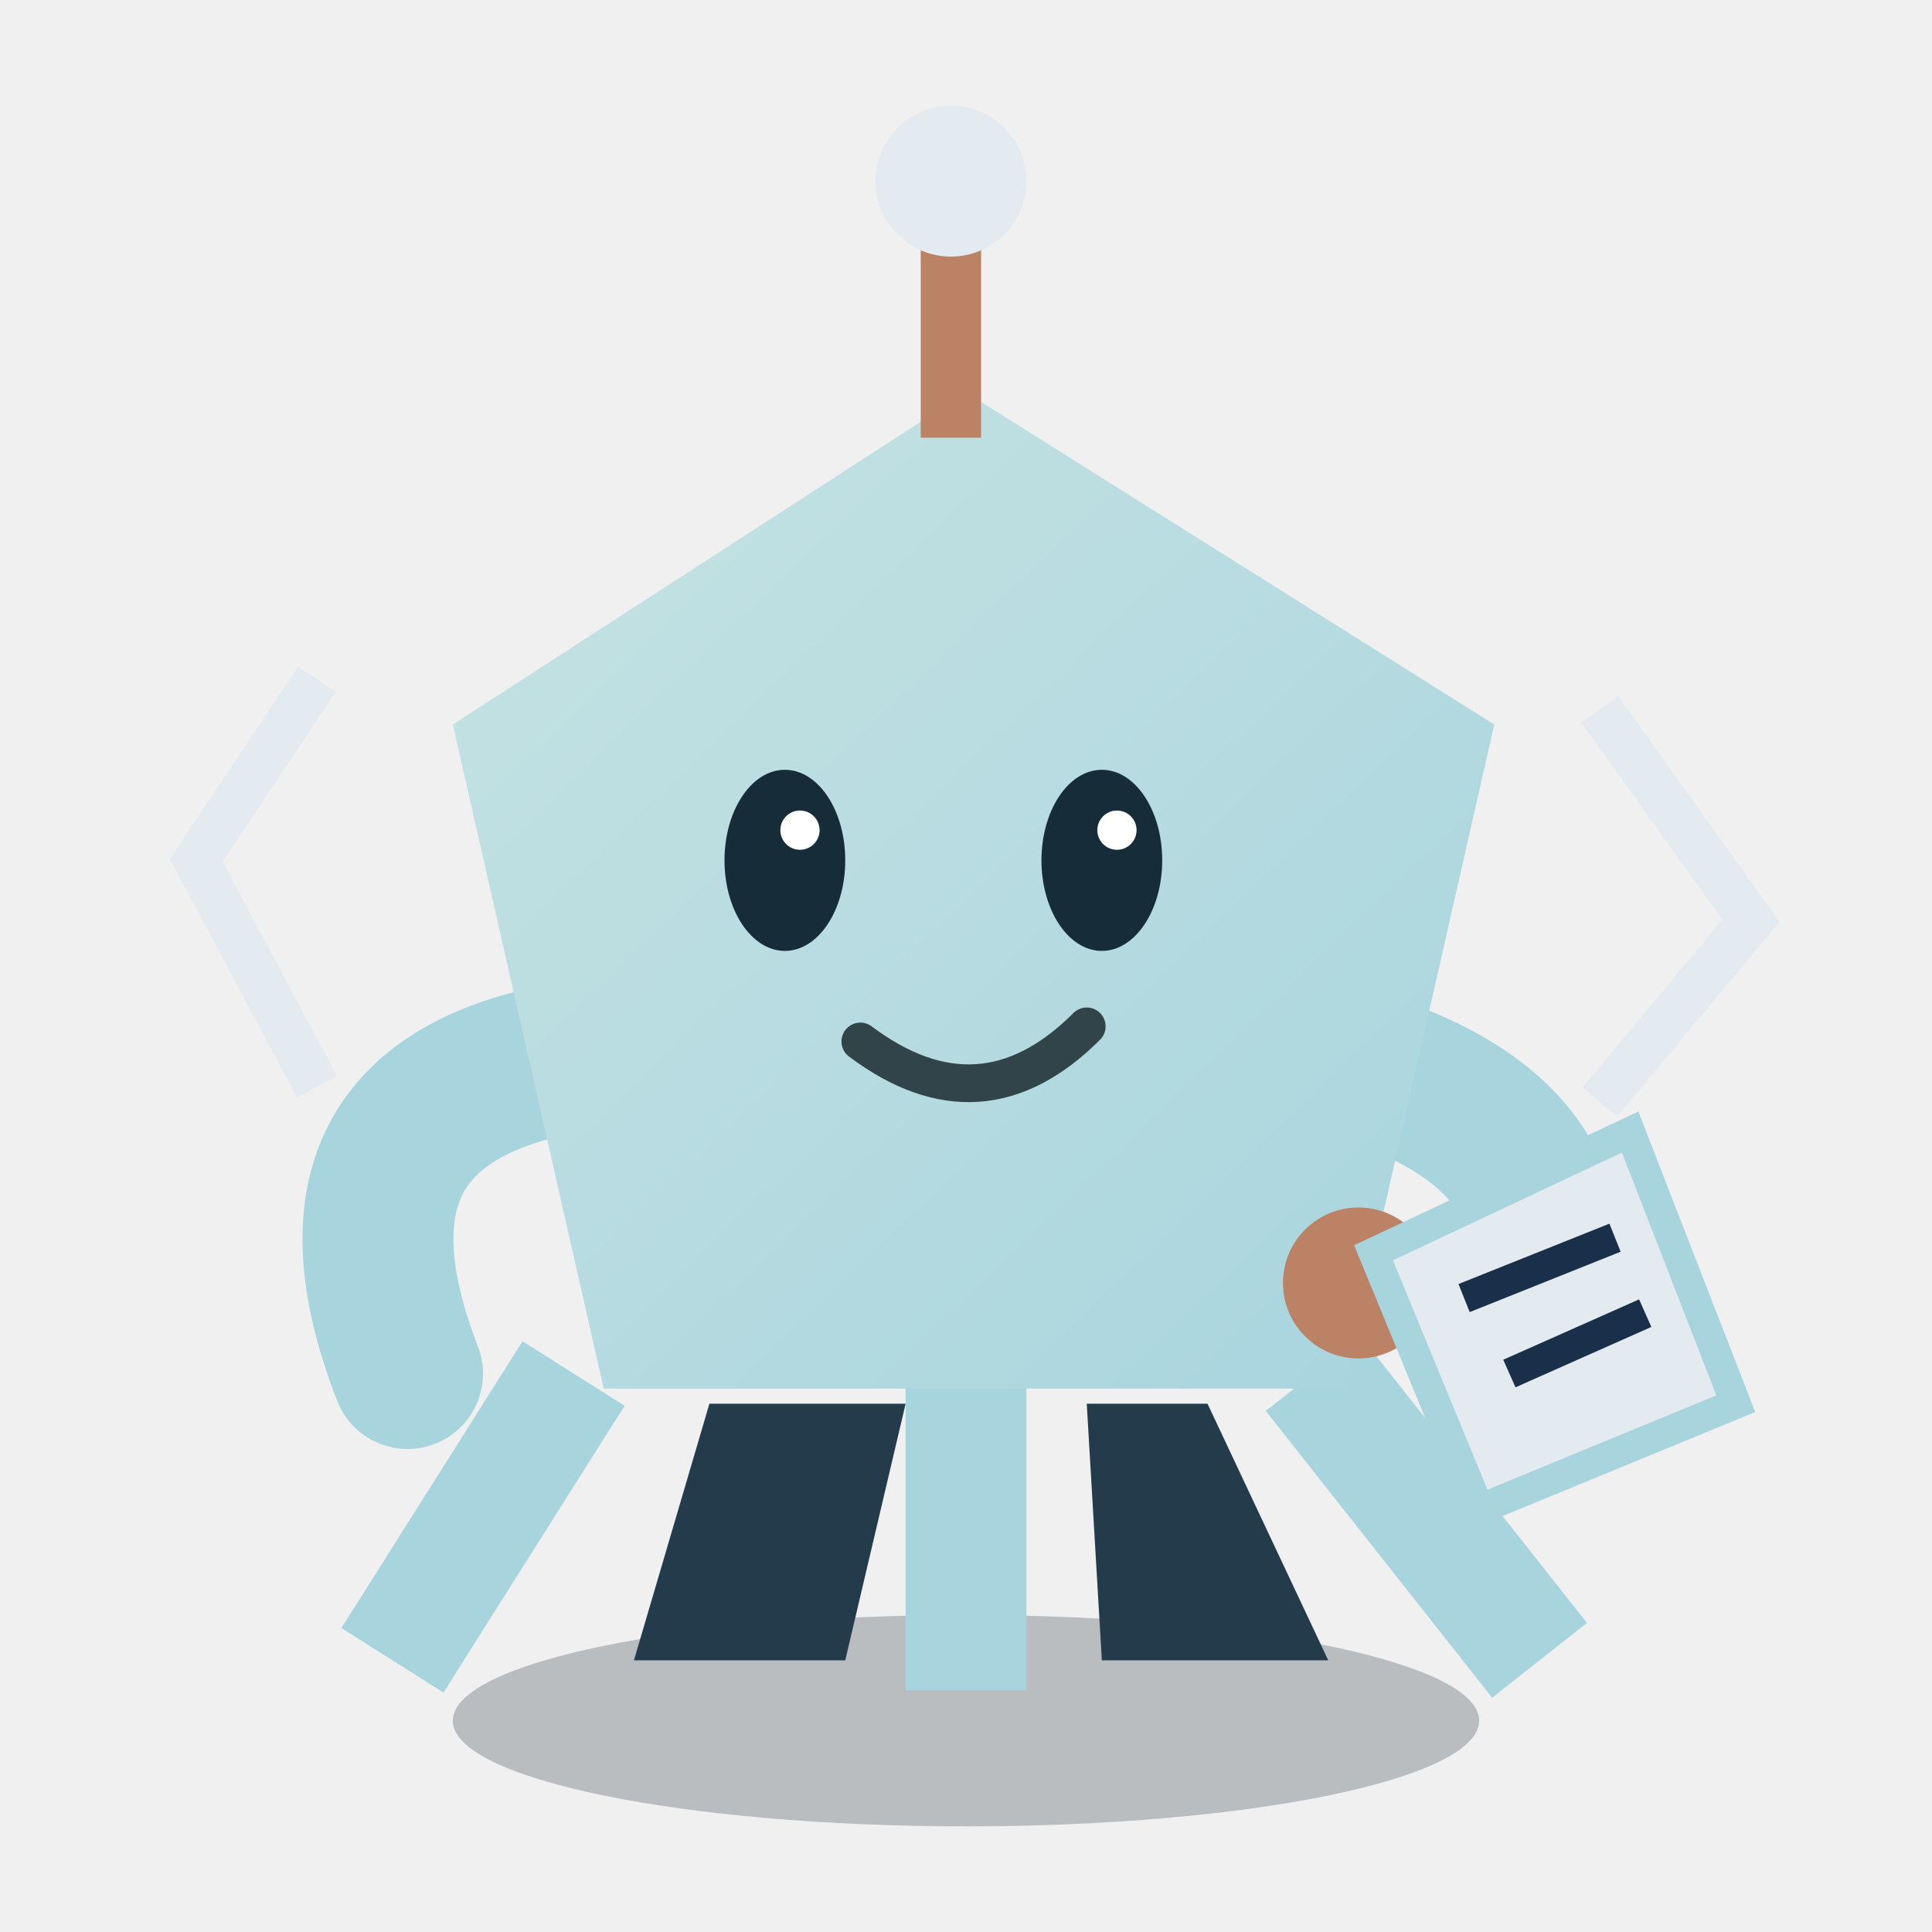
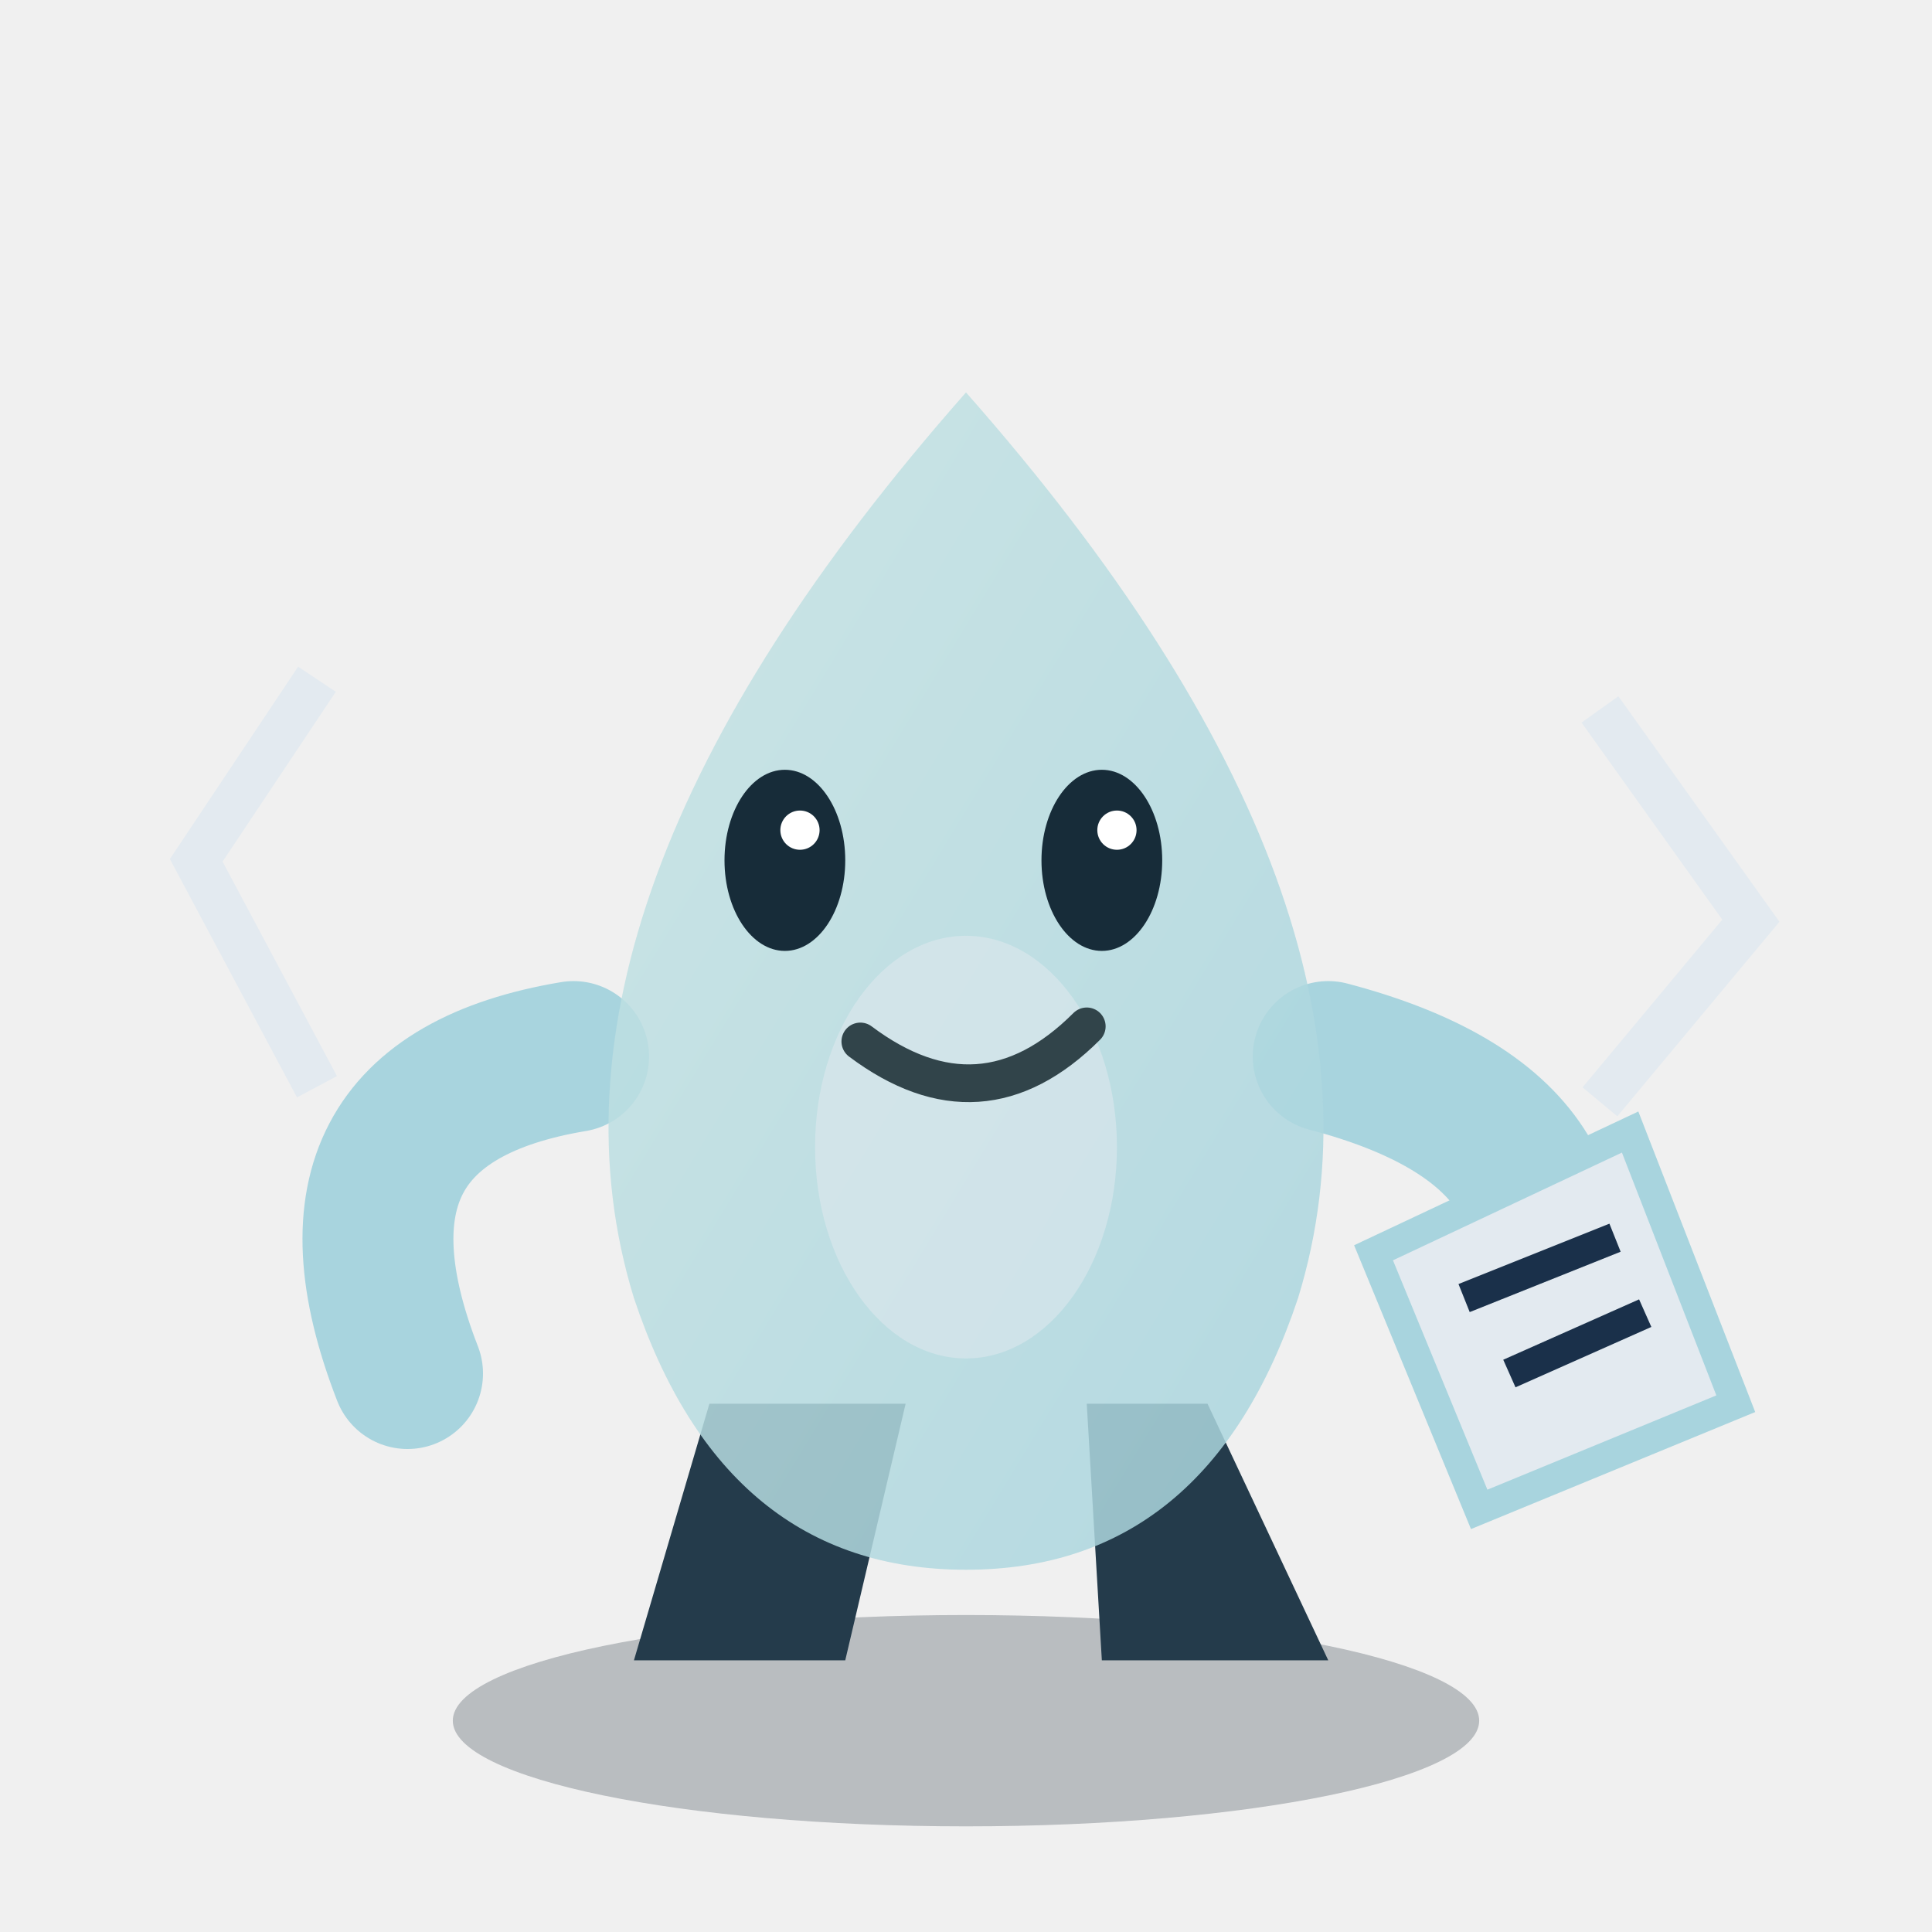
<svg xmlns="http://www.w3.org/2000/svg" width="128" height="128" viewBox="0 0 128 128">
  <defs>
    <linearGradient id="body1" x1="0" y1="0" x2="1" y2="1">
      <stop offset="0" stop-color="#c6e3e3" />
      <stop offset="1" stop-color="#A8D4DE" />
    </linearGradient>
  </defs>
  <ellipse cx="64" cy="114" rx="34" ry="7" fill="#091726" opacity=".24" />
  <path d="M47 93l-5 17h14l4-17M72 93l1 17h15l-8-17" fill="#243b4b" />
  <path d="M38 70Q20 73 27 91M88 70q19 5 13 20" stroke="#A8D4DE" stroke-width="10" fill="none" stroke-linecap="round" />
-   <path d="M38 91l-12 19M64 91v21M87 91l15 19" stroke="#A8D4DE" stroke-width="8" />
-   <path d="M30 48l34-22 35 22-10 44H40z" fill="url(#body1)" />
+   <g id="shape-1">
+     <path d="M64 26q30 34 22 60-6 18-22 18t-22-18q-8-26 22-60z" fill="url(#body1)" fill-opacity=".85" />
+     <ellipse cx="64" cy="76" rx="10" ry="14" fill="#E3EAF0" opacity=".5" />
+   </g>
  <ellipse cx="52" cy="57" rx="4" ry="6" fill="#172c39" />
  <ellipse cx="73" cy="57" rx="4" ry="6" fill="#172c39" />
  <circle cx="53" cy="55" r="1.3" fill="#fff" />
  <circle cx="74" cy="55" r="1.3" fill="#fff" />
  <path d="M57 69q8 6 15-1" fill="none" stroke="#31444a" stroke-width="2.5" stroke-linecap="round" />
-   <path d="M63 29V15" stroke="#BB8265" stroke-width="4" />
-   <circle cx="63" cy="12" r="5" fill="#E3EAF0" />
-   <circle cx="90" cy="85" r="5" fill="#BB8265" />
  <path d="M21 72l-8-15 8-12M106 73l10-12-10-14" fill="none" stroke="#E3EAF0" stroke-width="3" />
  <path d="M91 83l17-8 7 18-17 7z" fill="#E3EAF0" stroke="#A8D4DE" stroke-width="2" />
  <path d="M97 86l10-4m-7 9 9-4" stroke="#1A304A" stroke-width="2" />
</svg>
